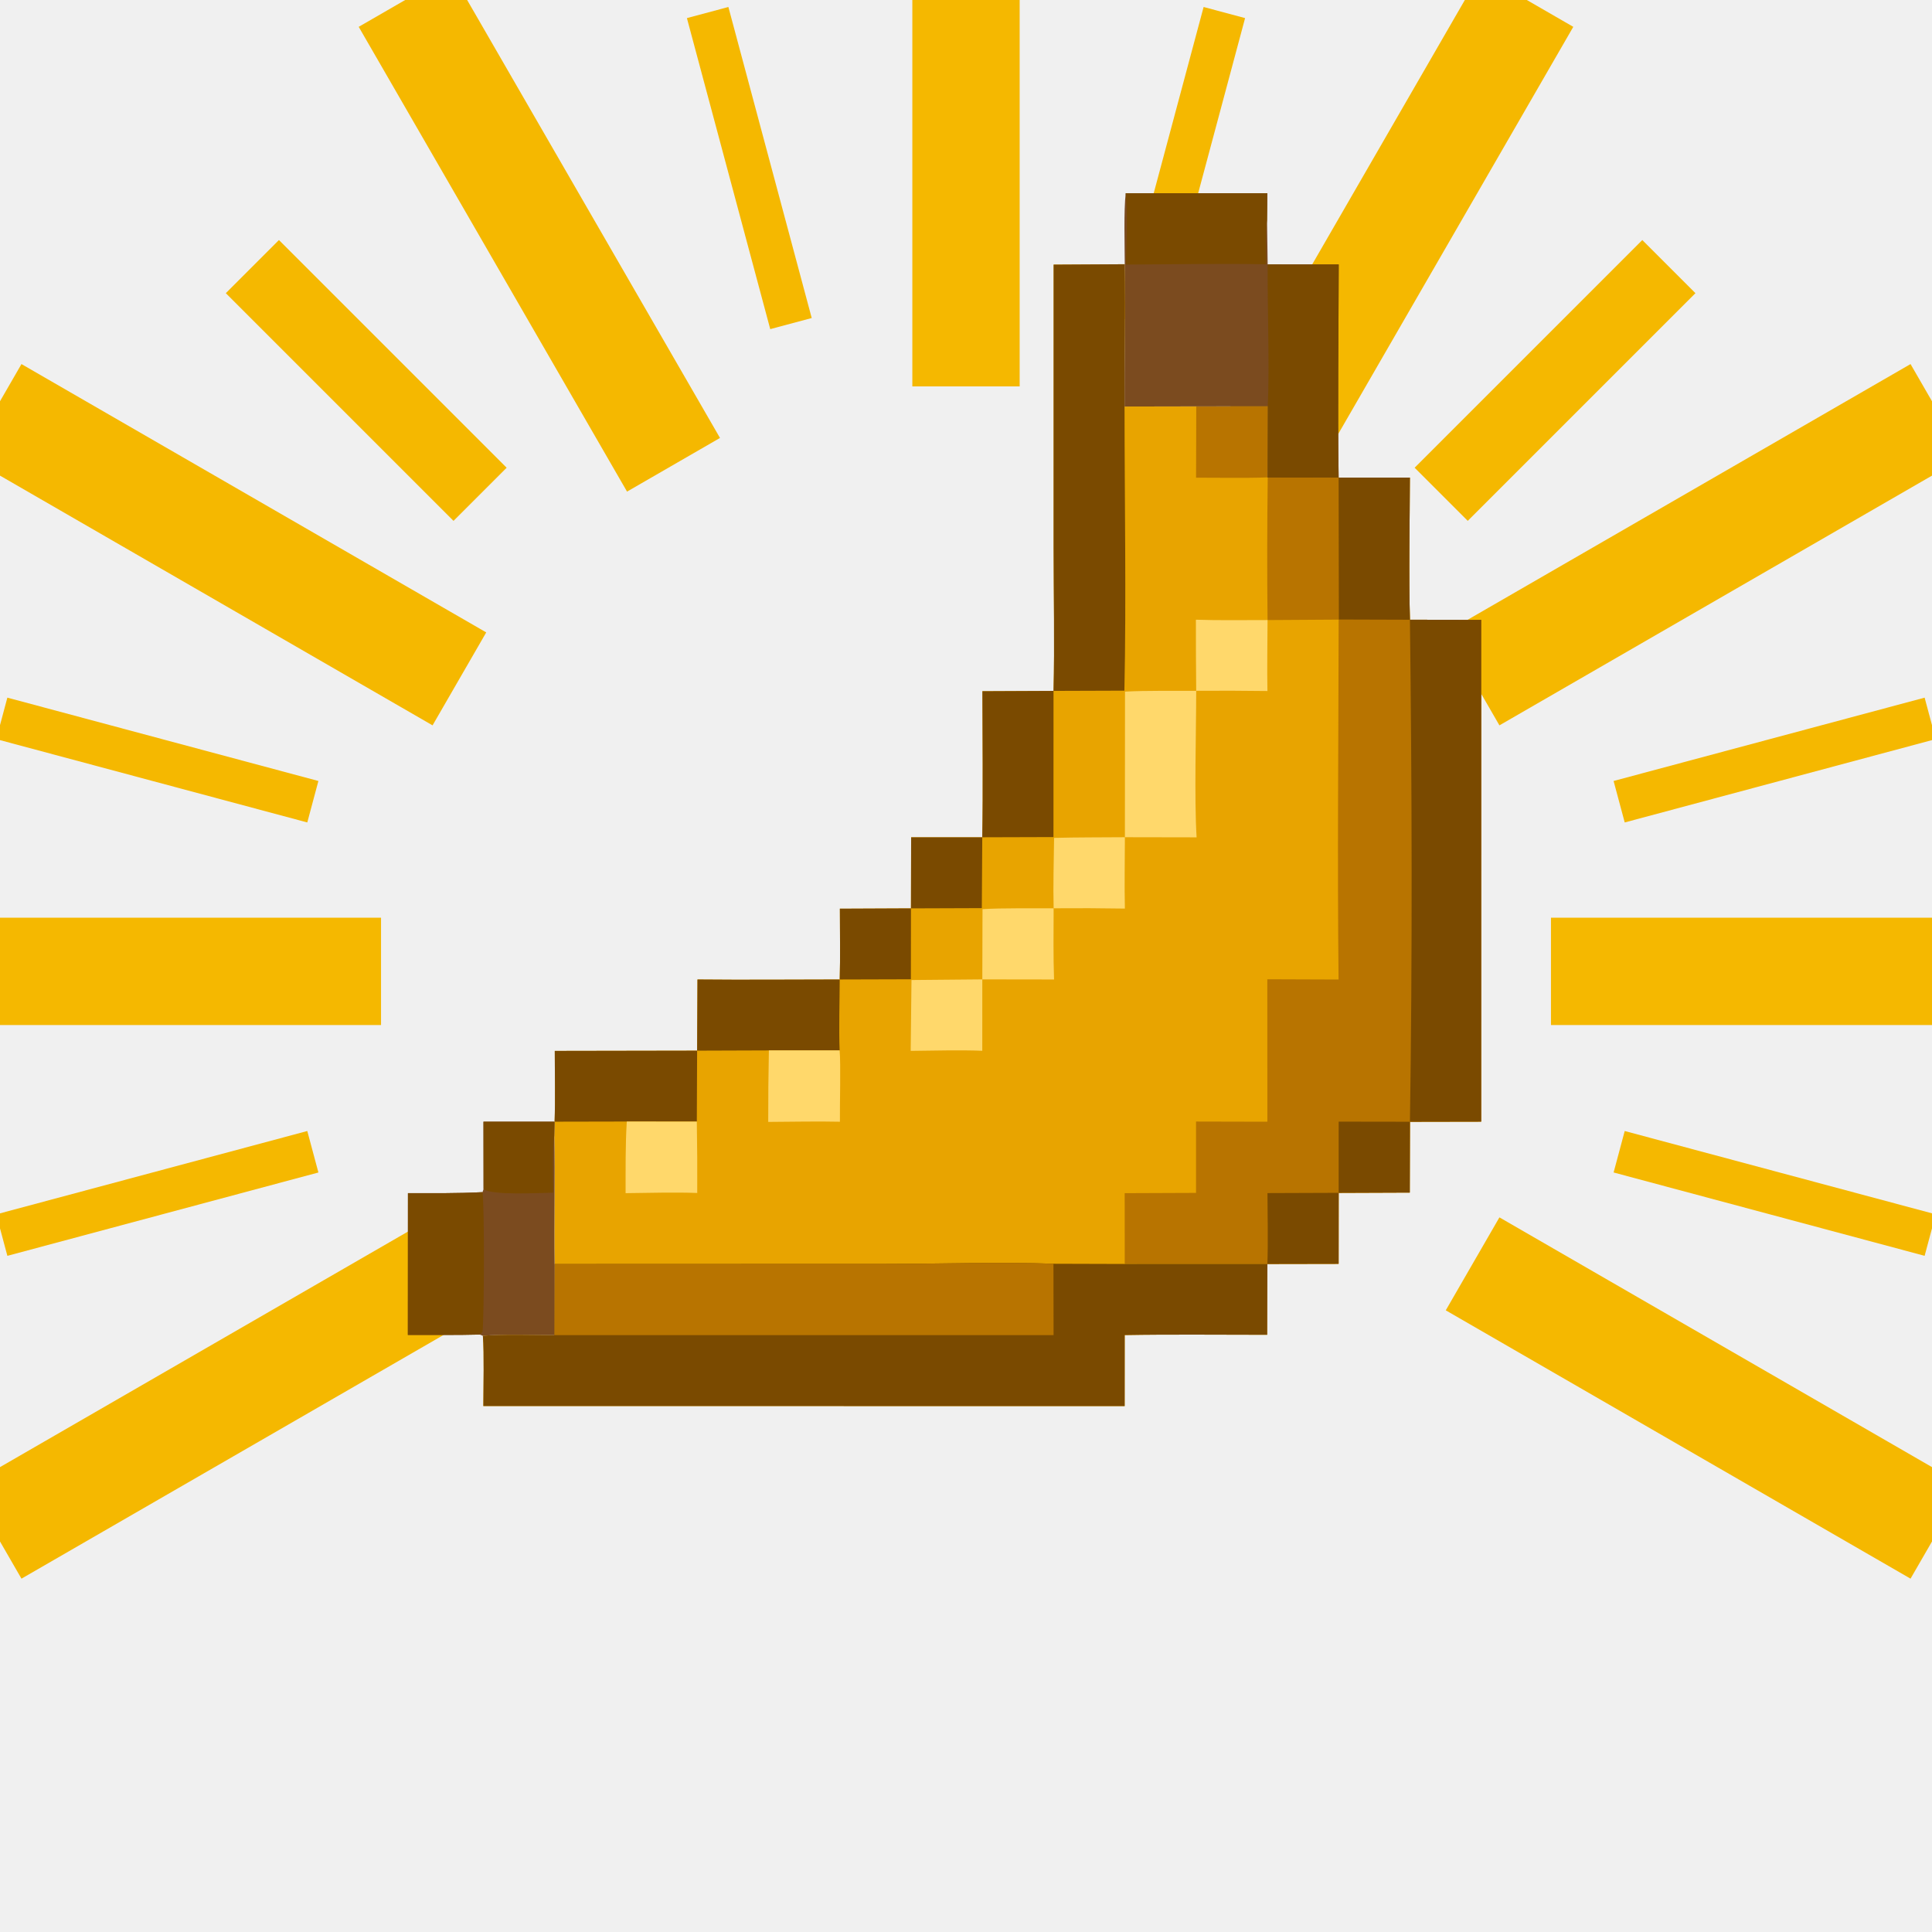
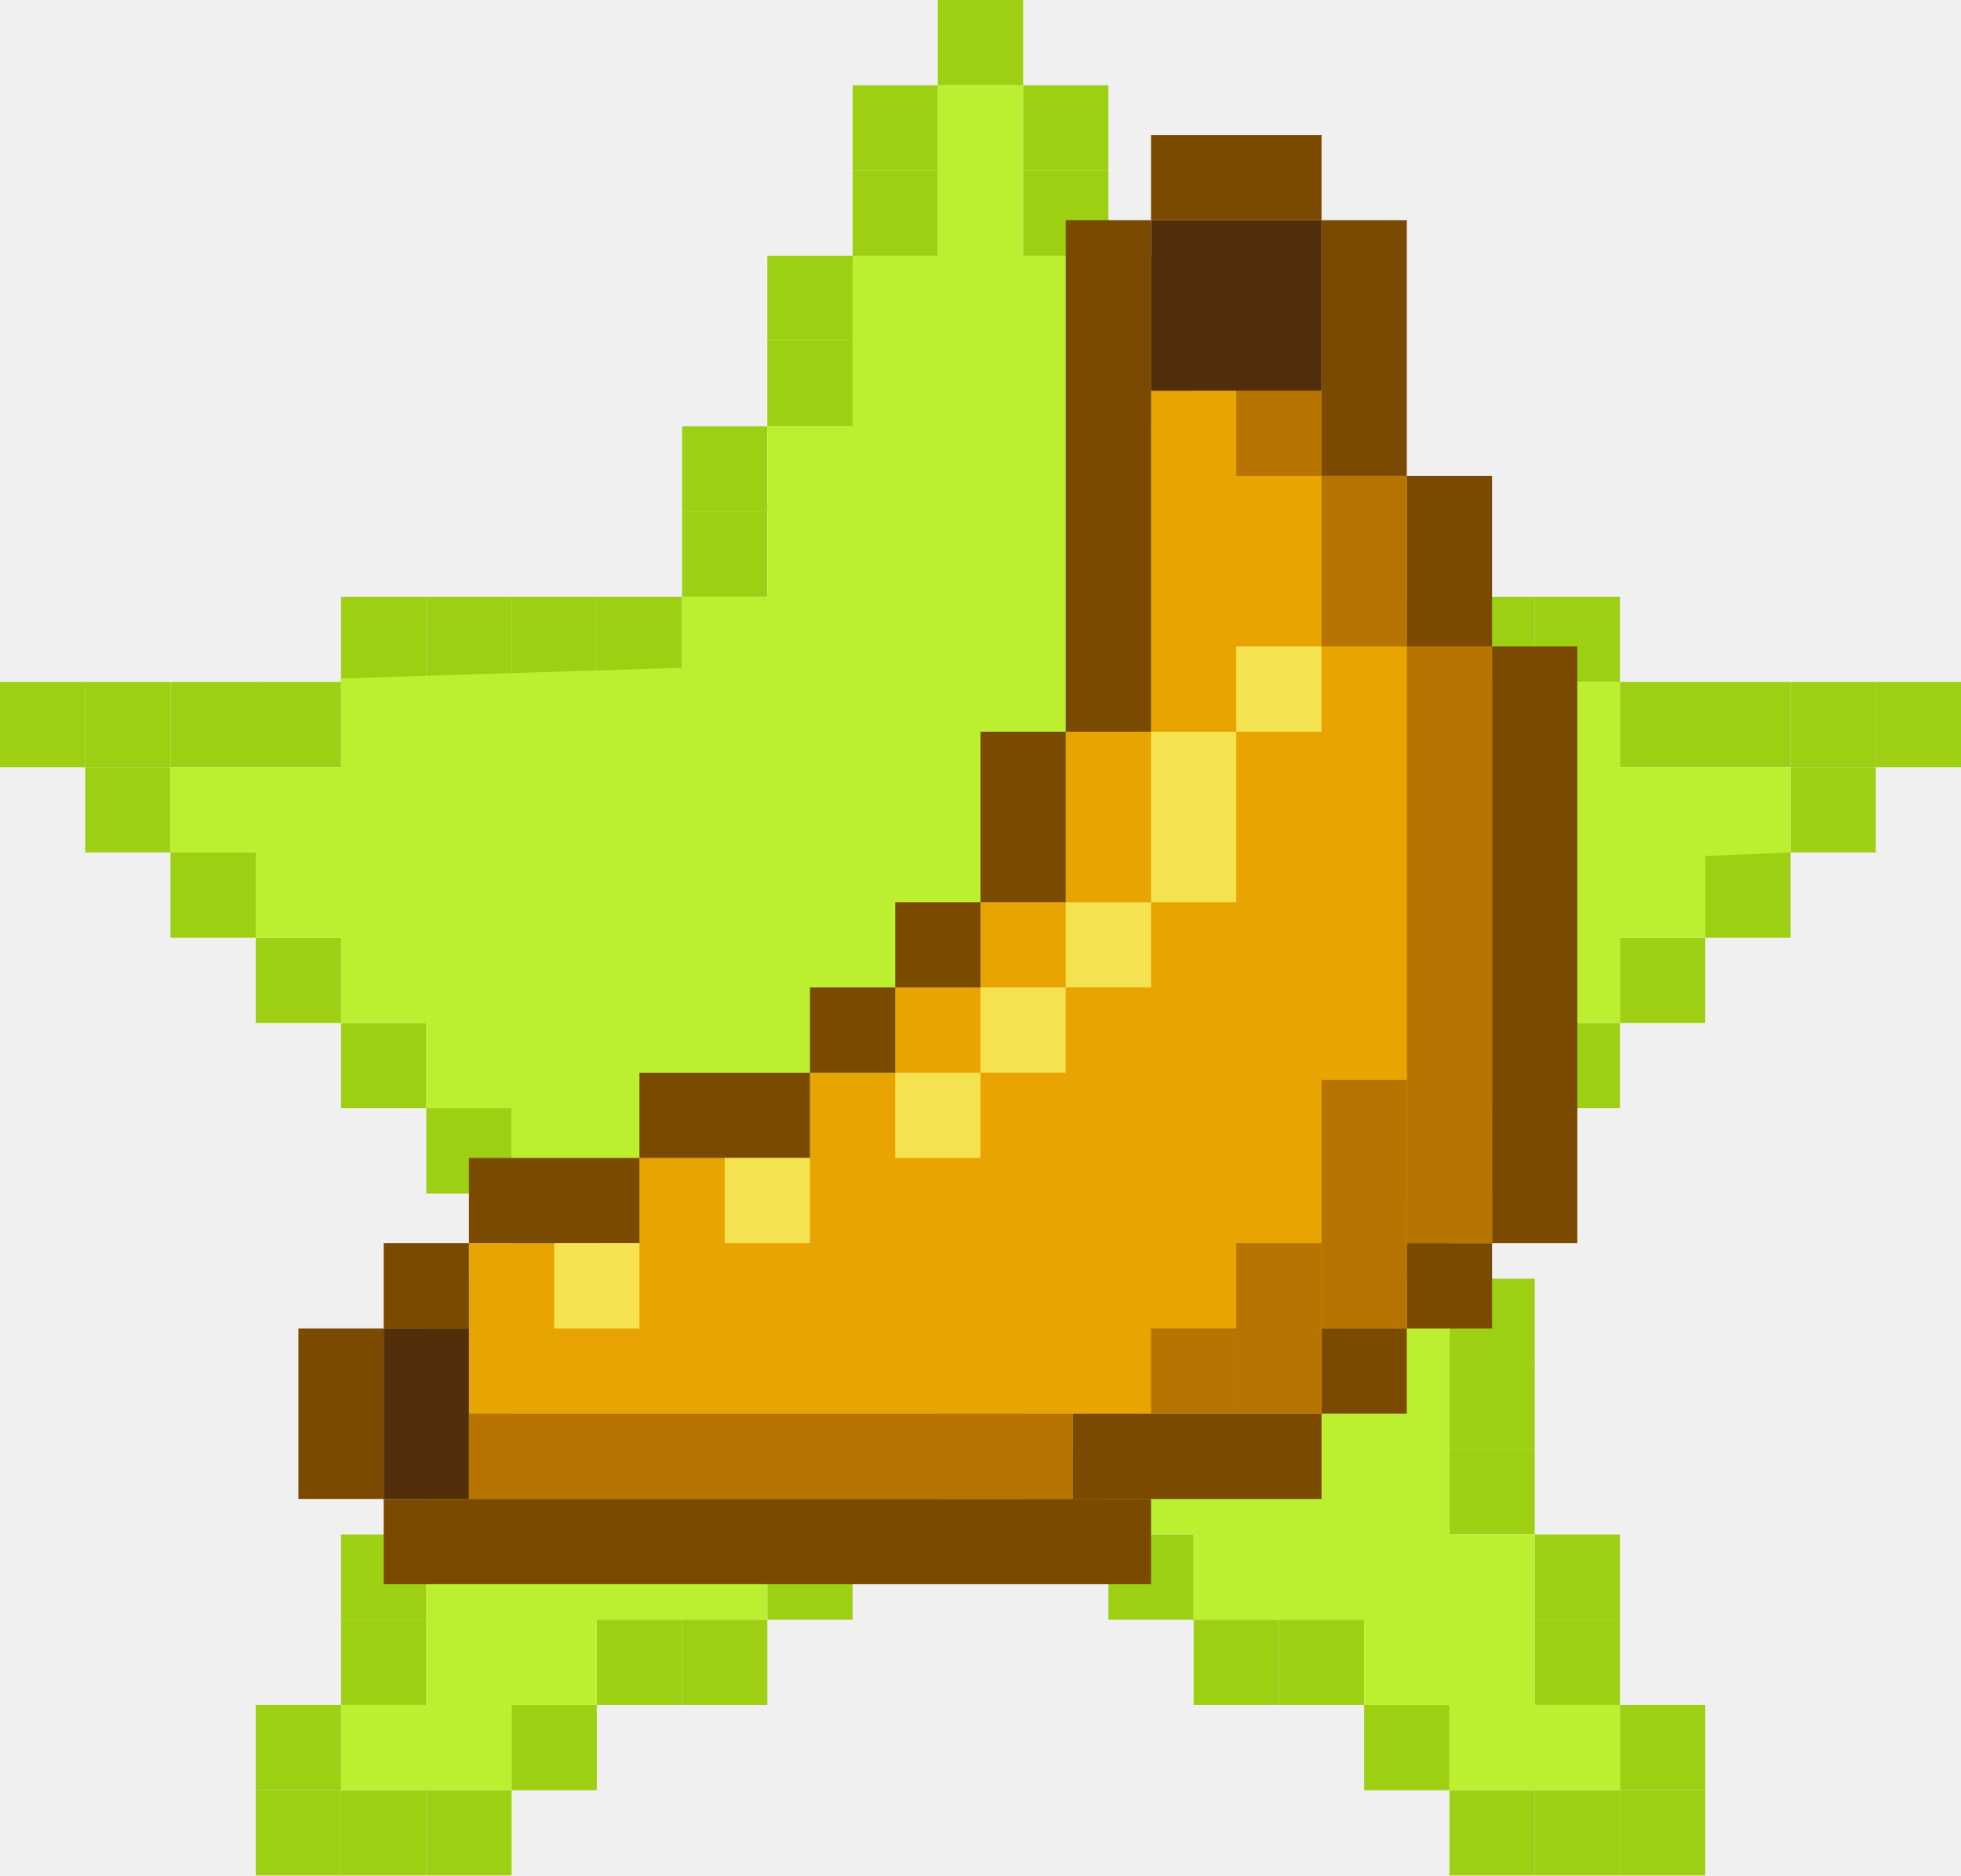
- <svg xmlns="http://www.w3.org/2000/svg" width="180" height="180" viewBox="0 0 180 180" fill="none">
-   <g clip-path="url(#clip0_142_28)">
-     <path d="M183 42.58L139.698 67.58L134.698 58.92L178 33.92L183 42.58Z" fill="#F5B800" />
-     <path d="M45.301 122.08L2 147.08L-3 138.42L40.301 113.42L45.301 122.08Z" fill="#F5B800" />
-     <path d="M146.58 2.5L121.58 45.802L112.92 40.802L137.92 -2.5L146.58 2.5Z" fill="#F5B800" />
-     <path d="M25.989 22.365L47.203 43.578L42.253 48.528L21.04 27.314L25.989 22.365Z" fill="#F5B800" />
-     <path d="M0.686 64.998L29.664 72.763L28.629 76.626L-0.349 68.862L0.686 64.998Z" fill="#F5B800" />
-     <path d="M151.371 105.374L180.349 113.138L179.313 117.002L150.336 109.237L151.371 105.374Z" fill="#F5B800" />
-     <path d="M67.862 0.651L75.626 29.629L71.762 30.664L63.998 1.687L67.862 0.651Z" fill="#F5B800" />
-     <path d="M116.002 1.686L108.237 30.664L104.373 29.629L112.138 0.651L116.002 1.686Z" fill="#F5B800" />
-     <path d="M180.348 68.861L151.371 76.626L150.335 72.762L179.313 64.998L180.348 68.861Z" fill="#F5B800" />
-     <path d="M29.665 109.238L0.687 117.003L-0.349 113.139L28.629 105.374L29.665 109.238Z" fill="#F5B800" />
-     <path d="M157.96 27.314L136.747 48.528L131.797 43.578L153.01 22.364L157.96 27.314Z" fill="#F5B800" />
-     <path d="M85 36V-14L95 -14V36H85Z" fill="#F5B800" />
-     <path d="M178 147.08L134.698 122.08L139.698 113.42L183 138.42L178 147.08Z" fill="#F5B800" />
-     <path d="M40.301 67.58L-3 42.58L2 33.92L45.301 58.92L40.301 67.58Z" fill="#F5B800" />
-     <path d="M194.5 95.5L144.5 95.5V85.5H194.5V95.5Z" fill="#F5B800" />
-     <path d="M35.5 95.5L-14.5 95.5L-14.5 85.5H35.5V95.5Z" fill="#F5B800" />
-     <path d="M58.42 45.802L33.42 2.5L42.08 -2.5L67.08 40.802L58.42 45.802Z" fill="#F5B800" />
-     <path d="M98.165 24.655L104.79 24.618C104.869 29.014 104.749 33.471 104.771 37.875L111.453 37.862L118.118 37.855L118.098 44.49L124.717 44.494L131.353 44.495C131.346 48.749 131.24 53.523 131.359 57.739L138 57.75L137.996 104.498L131.36 104.51L131.343 111.108L124.719 111.133L124.714 117.746L118.08 117.758L118.062 124.36C113.692 124.364 109.14 124.307 104.786 124.385L104.782 131L45.033 130.998C45.035 129.201 45.118 126.151 44.99 124.454C46.675 124.296 49.834 124.387 51.643 124.391L51.673 117.767C51.611 113.78 51.729 109.808 51.64 105.8L51.67 104.505C51.743 102.452 51.684 99.993 51.687 97.91L64.949 97.887L64.982 91.257C69.37 91.301 73.84 91.258 78.234 91.256C78.3 89.175 78.247 86.767 78.249 84.66L84.873 84.631L84.889 78.008L91.515 78.008C91.596 73.538 91.535 68.884 91.529 64.399L98.154 64.369C98.268 60.091 98.163 55.318 98.163 51.007L98.165 24.655Z" fill="#E8A400" />
-     <path d="M111.453 37.862L118.118 37.855L118.098 44.49L124.717 44.494L131.353 44.495C131.346 48.749 131.24 53.523 131.359 57.739L138 57.75L137.996 104.498L131.36 104.51L131.343 111.108L124.719 111.133L124.714 117.746L118.08 117.758L104.791 117.761L104.784 111.165L111.432 111.139L111.434 104.493L118.079 104.508L118.072 91.236L124.712 91.26C124.59 80.171 124.704 68.839 124.72 57.728L118.095 57.77C118.049 53.339 118.055 48.907 118.113 44.476C116.036 44.555 113.544 44.499 111.436 44.504L111.453 37.862Z" fill="#B87400" />
-     <path d="M131.359 57.739L138 57.75L137.996 104.498L131.36 104.51C131.596 89.38 131.548 72.884 131.359 57.739Z" fill="#7A4A00" />
-     <path d="M124.717 44.494L131.353 44.495C131.346 48.749 131.24 53.523 131.359 57.739L124.737 57.718L124.717 44.494Z" fill="#7A4A00" />
-     <path d="M124.721 104.5L131.36 104.51L131.343 111.108L124.719 111.133L124.721 104.5Z" fill="#7A4A00" />
-     <path d="M118.087 111.157L124.719 111.133L124.714 117.746L118.08 117.758C118.154 115.691 118.093 113.255 118.087 111.157Z" fill="#7A4A00" />
-     <path d="M51.673 117.767L82.579 117.756C87.415 117.755 93.45 117.553 98.149 117.741L104.791 117.761L118.08 117.758L118.062 124.36C113.692 124.364 109.14 124.307 104.786 124.385L104.782 131L45.033 130.998C45.035 129.201 45.118 126.151 44.99 124.454C46.675 124.296 49.834 124.387 51.643 124.391L51.673 117.767Z" fill="#7A4A00" />
-     <path d="M51.672 117.767L82.578 117.756C87.414 117.755 93.449 117.553 98.148 117.74L98.159 124.394L51.642 124.391L51.672 117.767Z" fill="#B87400" />
-     <path d="M98.165 24.655L104.79 24.618C104.869 29.014 104.749 33.471 104.771 37.875C104.771 46.513 104.938 55.758 104.758 64.347L98.154 64.369C98.268 60.091 98.163 55.318 98.163 51.007L98.165 24.655Z" fill="#7A4A00" />
-     <path d="M98.154 64.369L98.15 77.988L91.515 78.008C91.596 73.538 91.535 68.884 91.529 64.399L98.154 64.369Z" fill="#7A4A00" />
-     <path d="M104.814 64.436C106.776 64.326 109.435 64.378 111.447 64.361C111.447 68.257 111.26 74.304 111.485 78.013L104.804 78.001L104.814 64.436Z" fill="#FFD86B" />
-     <path d="M64.949 97.887L64.921 104.497L58.397 104.491L51.67 104.505C51.743 102.452 51.684 99.993 51.687 97.91L64.949 97.887Z" fill="#7A4A00" />
-     <path d="M64.982 91.257C69.37 91.301 73.84 91.258 78.234 91.256C78.227 93.285 78.146 95.88 78.226 97.864L71.635 97.864L64.949 97.887L64.982 91.257Z" fill="#7A4A00" />
-     <path d="M71.635 97.864L78.226 97.864C78.342 99.005 78.233 103.108 78.253 104.51C76.109 104.46 73.734 104.517 71.573 104.526C71.57 102.305 71.59 100.084 71.635 97.864Z" fill="#FFD86B" />
-     <path d="M58.397 104.491L64.921 104.497C64.959 106.714 64.972 108.931 64.96 111.147C62.825 111.068 60.439 111.142 58.286 111.164C58.291 108.969 58.259 106.675 58.397 104.491Z" fill="#FFD86B" />
-     <path d="M84.889 78.008L91.515 78.008L91.475 84.608L84.873 84.631L84.889 78.008Z" fill="#7A4A00" />
-     <path d="M111.419 57.737C113.526 57.811 115.962 57.765 118.095 57.77C118.088 59.932 118.043 62.231 118.084 64.381C115.872 64.351 113.659 64.344 111.447 64.361C111.426 62.153 111.417 59.945 111.419 57.737Z" fill="#FFD86B" />
-     <path d="M98.206 78.063C100.369 78.007 102.632 78.02 104.804 78.001C104.801 80.158 104.752 82.509 104.803 84.65C102.59 84.613 100.378 84.604 98.165 84.623C98.109 82.511 98.182 80.189 98.206 78.063Z" fill="#FFD86B" />
-     <path d="M84.873 84.631L84.867 91.237L78.234 91.256C78.3 89.175 78.247 86.767 78.249 84.66L84.873 84.631Z" fill="#7A4A00" />
-     <path d="M91.538 84.702C93.45 84.585 96.195 84.639 98.165 84.623C98.16 86.783 98.126 89.106 98.204 91.257L91.52 91.247L91.538 84.702Z" fill="#FFD86B" />
-     <path d="M84.921 91.306L91.52 91.247L91.517 97.899C89.399 97.814 86.987 97.889 84.847 97.908L84.921 91.306Z" fill="#FFD86B" />
-     <path d="M104.879 18.007L118.074 18L118.047 20.506L118.105 24.629L124.724 24.64C124.715 31.191 124.616 37.96 124.717 44.494L118.098 44.49L118.118 37.855L111.453 37.862L104.771 37.875C104.749 33.471 104.869 29.014 104.79 24.618C104.787 22.868 104.689 19.625 104.879 18.007Z" fill="#7B4B1F" />
-     <path d="M118.105 24.629L124.724 24.64C124.715 31.191 124.616 37.96 124.717 44.494L118.098 44.49L118.118 37.855C118.286 34.059 118.078 28.607 118.105 24.629Z" fill="#7A4A00" />
-     <path d="M104.879 18.007L118.074 18L118.047 20.506C117.884 21.553 117.95 23.49 117.959 24.624C113.75 24.535 109.135 24.636 104.896 24.648C104.956 22.968 105.082 19.619 104.879 18.007Z" fill="#7A4A00" />
-     <path d="M45.044 104.506L51.67 104.505L51.64 105.8C51.729 109.808 51.611 113.78 51.673 117.767L51.643 124.391C49.834 124.387 46.675 124.296 44.99 124.454L44.711 124.338C42.55 124.399 40.178 124.362 38 124.371L38.007 111.161C40.318 111.164 42.653 111.193 44.958 111.07L45.052 110.776L45.044 104.506Z" fill="#7B4B1F" />
-     <path d="M38.007 111.161C40.318 111.164 42.653 111.193 44.958 111.07C45.142 112.627 45.109 122.41 44.961 124.076L44.711 124.338C42.55 124.399 40.178 124.362 38 124.371L38.007 111.161Z" fill="#7A4A00" />
-     <path d="M45.044 104.506L51.67 104.505L51.64 105.8C51.452 107.141 51.514 109.688 51.56 111.118C50.27 111.134 45.832 111.402 45.052 110.776L45.044 104.506Z" fill="#7A4A00" />
-   </g>
-   <defs>
-     <clipPath id="clip0_142_28">
-       <rect width="180" height="180" fill="white" />
-     </clipPath>
-   </defs>
+ <svg xmlns="http://www.w3.org/2000/svg" width="276" height="264" viewBox="0 0 276 264" fill="none">
+   <path d="M132 0H144V12H132V0Z" fill="#9DCF13" />
+   <path d="M120 12H132V24H120V12Z" fill="#9DCF13" />
+   <path d="M144 12H156V24H144V12Z" fill="#9DCF13" />
+   <path d="M120 24H132V36H120V24Z" fill="#9DCF13" />
+   <path d="M144 24H156V36H144V24Z" fill="#9DCF13" />
+   <path d="M108 36H120V48H108V36Z" fill="#9DCF13" />
+   <path d="M156 36H168V48H156V36Z" fill="#9DCF13" />
+   <path d="M108 48H120V60H108V48Z" fill="#9DCF13" />
+   <path d="M156 48H168V60H156V48Z" fill="#9DCF13" />
+   <path d="M96 60H108V72H96V60Z" fill="#9DCF13" />
+   <path d="M168 60H180V72H168V60Z" fill="#9DCF13" />
+   <path d="M96 72H108V84H96V72Z" fill="#9DCF13" />
+   <path d="M168 72H180V84H168V72Z" fill="#9DCF13" />
+   <path d="M84 84H96V96H84V84Z" fill="#9DCF13" />
+   <path d="M5.24537e-07 108L0 96H12L12 108H5.24537e-07Z" fill="#9DCF13" />
+   <path d="M12 120V108H24L24 120H12Z" fill="#9DCF13" />
+   <path d="M12 108L12 96H24V108H12Z" fill="#9DCF13" />
+   <path d="M24 132L24 120H36V132H24Z" fill="#9DCF13" />
+   <path d="M24 108V96H36V108H24Z" fill="#9DCF13" />
+   <path d="M36 144V132H48V144H36Z" fill="#9DCF13" />
+   <path d="M36 108V96H48V108H36Z" fill="#9DCF13" />
+   <path d="M48 156V144H60V156H48Z" fill="#9DCF13" />
+   <path d="M48 96V84H60V96H48Z" fill="#9DCF13" />
+   <path d="M60 168V156H72V168H60Z" fill="#9DCF13" />
+   <path d="M60 96V84H72V96H60Z" fill="#9DCF13" />
+   <path d="M72 180V168H84V180H72Z" fill="#9DCF13" />
+   <path d="M72 96V84H84V96H72Z" fill="#9DCF13" />
+   <path d="M60 192V180H72V192H60Z" fill="#9DCF13" />
+   <path d="M60 204V192H72V204H60Z" fill="#9DCF13" />
+   <path d="M60 216V204H72V216H60Z" fill="#9DCF13" />
+   <path d="M48 228V216H60V228H48Z" fill="#9DCF13" />
+   <path d="M48 240V228H60V240H48Z" fill="#9DCF13" />
+   <path d="M36 252V240H48V252H36Z" fill="#9DCF13" />
+   <path d="M36 264V252H48V264H36Z" fill="#9DCF13" />
+   <path d="M60 264V252H72V264H60Z" fill="#9DCF13" />
+   <path d="M48 264V252H60V264H48Z" fill="#9DCF13" />
+   <path d="M72 252V240H84V252H72Z" fill="#9DCF13" />
+   <path d="M84 240V228H96V240H84Z" fill="#9DCF13" />
+   <path d="M96 240V228H108V240H96Z" fill="#9DCF13" />
+   <path d="M108 228V216H120V228H108Z" fill="#9DCF13" />
+   <path d="M120 216V204H132V216H120Z" fill="#9DCF13" />
+   <path d="M144 216V204H156V216H144Z" fill="#9DCF13" />
+   <path d="M132 204V192H144V204H132Z" fill="#9DCF13" />
+   <path d="M156 228V216H168V228H156Z" fill="#9DCF13" />
+   <path d="M168 240V228H180V240H168Z" fill="#9DCF13" />
+   <path d="M180 240V228H192V240H180Z" fill="#9DCF13" />
+   <path d="M192 252V240H204V252H192Z" fill="#9DCF13" />
+   <path d="M204 264V252H216V264H204Z" fill="#9DCF13" />
+   <path d="M216 264V252H228V264H216Z" fill="#9DCF13" />
+   <path d="M228 264V252H240V264H228Z" fill="#9DCF13" />
+   <path d="M228 252V240H240V252H228Z" fill="#9DCF13" />
+   <path d="M216 240V228H228V240H216Z" fill="#9DCF13" />
+   <path d="M216 228V216H228V228H216Z" fill="#9DCF13" />
+   <path d="M204 216V204H216V216H204Z" fill="#9DCF13" />
+   <path d="M204 204V192H216V204H204Z" fill="#9DCF13" />
+   <path d="M204 192V180H216V192H204Z" fill="#9DCF13" />
+   <path d="M192 180V168H204V180H192Z" fill="#9DCF13" />
+   <path d="M204 168V156H216V168H204Z" fill="#9DCF13" />
+   <path d="M216 156V144H228V156H216Z" fill="#9DCF13" />
+   <path d="M228 144V132H240V144H228Z" fill="#9DCF13" />
+   <path d="M240 132V120H252V132H240Z" fill="#9DCF13" />
+   <path d="M252 120V108H264V120H252Z" fill="#9DCF13" />
+   <path d="M264 108V96H276V108H264Z" fill="#9DCF13" />
+   <path d="M252 108V96H264V108H252Z" fill="#9DCF13" />
+   <path d="M240 108V96H252V108H240Z" fill="#9DCF13" />
+   <path d="M228 108V96H240V108H228Z" fill="#9DCF13" />
+   <path d="M216 96V84H228V96H216Z" fill="#9DCF13" />
+   <path d="M204 96V84H216V96H204Z" fill="#9DCF13" />
+   <path d="M192 96V84H204V96H192Z" fill="#9DCF13" />
+   <path d="M180 84H192V96H180V84Z" fill="#9DCF13" />
+   <path d="M132 36V12H144V36H156V60H168V84H180V96H228V108H252V120L240 120.5V132H228V144H216V156H204V168H192V180H204V216H216V240H228V252H204V240H192V228H168V216H156V204H144V192H132V204H120V216H108V228H84V240H72V252H48V240H60V216H72V180H84V168H72V156H60V144H48V132H36V120H24L24 108H48V95.5L96 94V84H108V60H120V36H132Z" fill="#BCEF30" />
+   <path d="M66 199V175H90V163H114V151H126V139H138V127H150V103H162V55H186V67H198V187H186V199H66Z" fill="#E8A400" />
+   <path d="M42 187H54V211H42V187Z" fill="#7A4A00" />
+   <path d="M54 187H66V211H54V187Z" fill="#532E0B" />
+   <path d="M54 223V211H162V223H54Z" fill="#7A4A00" />
+   <path d="M66 211V199H151V211H66Z" fill="#B87400" />
+   <path d="M151 211V199H186L186 211H151Z" fill="#7A4A00" />
+   <path d="M186 199V187H198L198 199H186Z" fill="#7A4A00" />
+   <path d="M162 199V187H174V199H162Z" fill="#B87400" />
+   <path d="M174 199V175H186L186 199H174Z" fill="#B87400" />
+   <path d="M198 187L198 175H210V187H198Z" fill="#7A4A00" />
+   <path d="M186 187L186 152H198L198 187H186Z" fill="#B87400" />
+   <path d="M210 175V91H222V175H210Z" fill="#7A4A00" />
+   <path d="M198 175V91H210V175H198Z" fill="#B87400" />
+   <path d="M198 91L198 67H210V91H198Z" fill="#7A4A00" />
+   <path d="M186 91L186 67H198L198 91H186Z" fill="#B87400" />
+   <path d="M174 67V55H186V67H174Z" fill="#B87400" />
+   <path d="M186 67L186 31H198L198 67H186Z" fill="#7A4A00" />
+   <path d="M150 103L150 31H162L162 103H150Z" fill="#7A4A00" />
+   <path d="M138 127L138 103H150V127H138Z" fill="#7A4A00" />
+   <path d="M162 127L162 103H174V127H162Z" fill="#F5E251" />
+   <path d="M126 139L126 127H138V139H126Z" fill="#7A4A00" />
+   <path d="M114 151L114 139H126V151H114Z" fill="#7A4A00" />
+   <path d="M90 163L90 151H114V163H90Z" fill="#7A4A00" />
+   <path d="M66 175V163H90V175H66Z" fill="#7A4A00" />
+   <path d="M54 187V175H66V187H54Z" fill="#7A4A00" />
+   <path d="M78 187V175H90L90 187H78Z" fill="#F5E251" />
+   <path d="M102 175V163H114L114 175H102Z" fill="#F5E251" />
+   <path d="M126 163L126 151H138V163H126Z" fill="#F5E251" />
+   <path d="M138 151L138 139H150V151H138Z" fill="#F5E251" />
+   <path d="M150 139L150 127H162V139H150Z" fill="#F5E251" />
+   <path d="M174 103V91H186V103H174Z" fill="#F5E251" />
+   <path d="M162 55L162 31H186L186 55H162Z" fill="#532E0B" />
+   <path d="M162 19H186V31H162V19Z" fill="#7A4A00" />
</svg>
